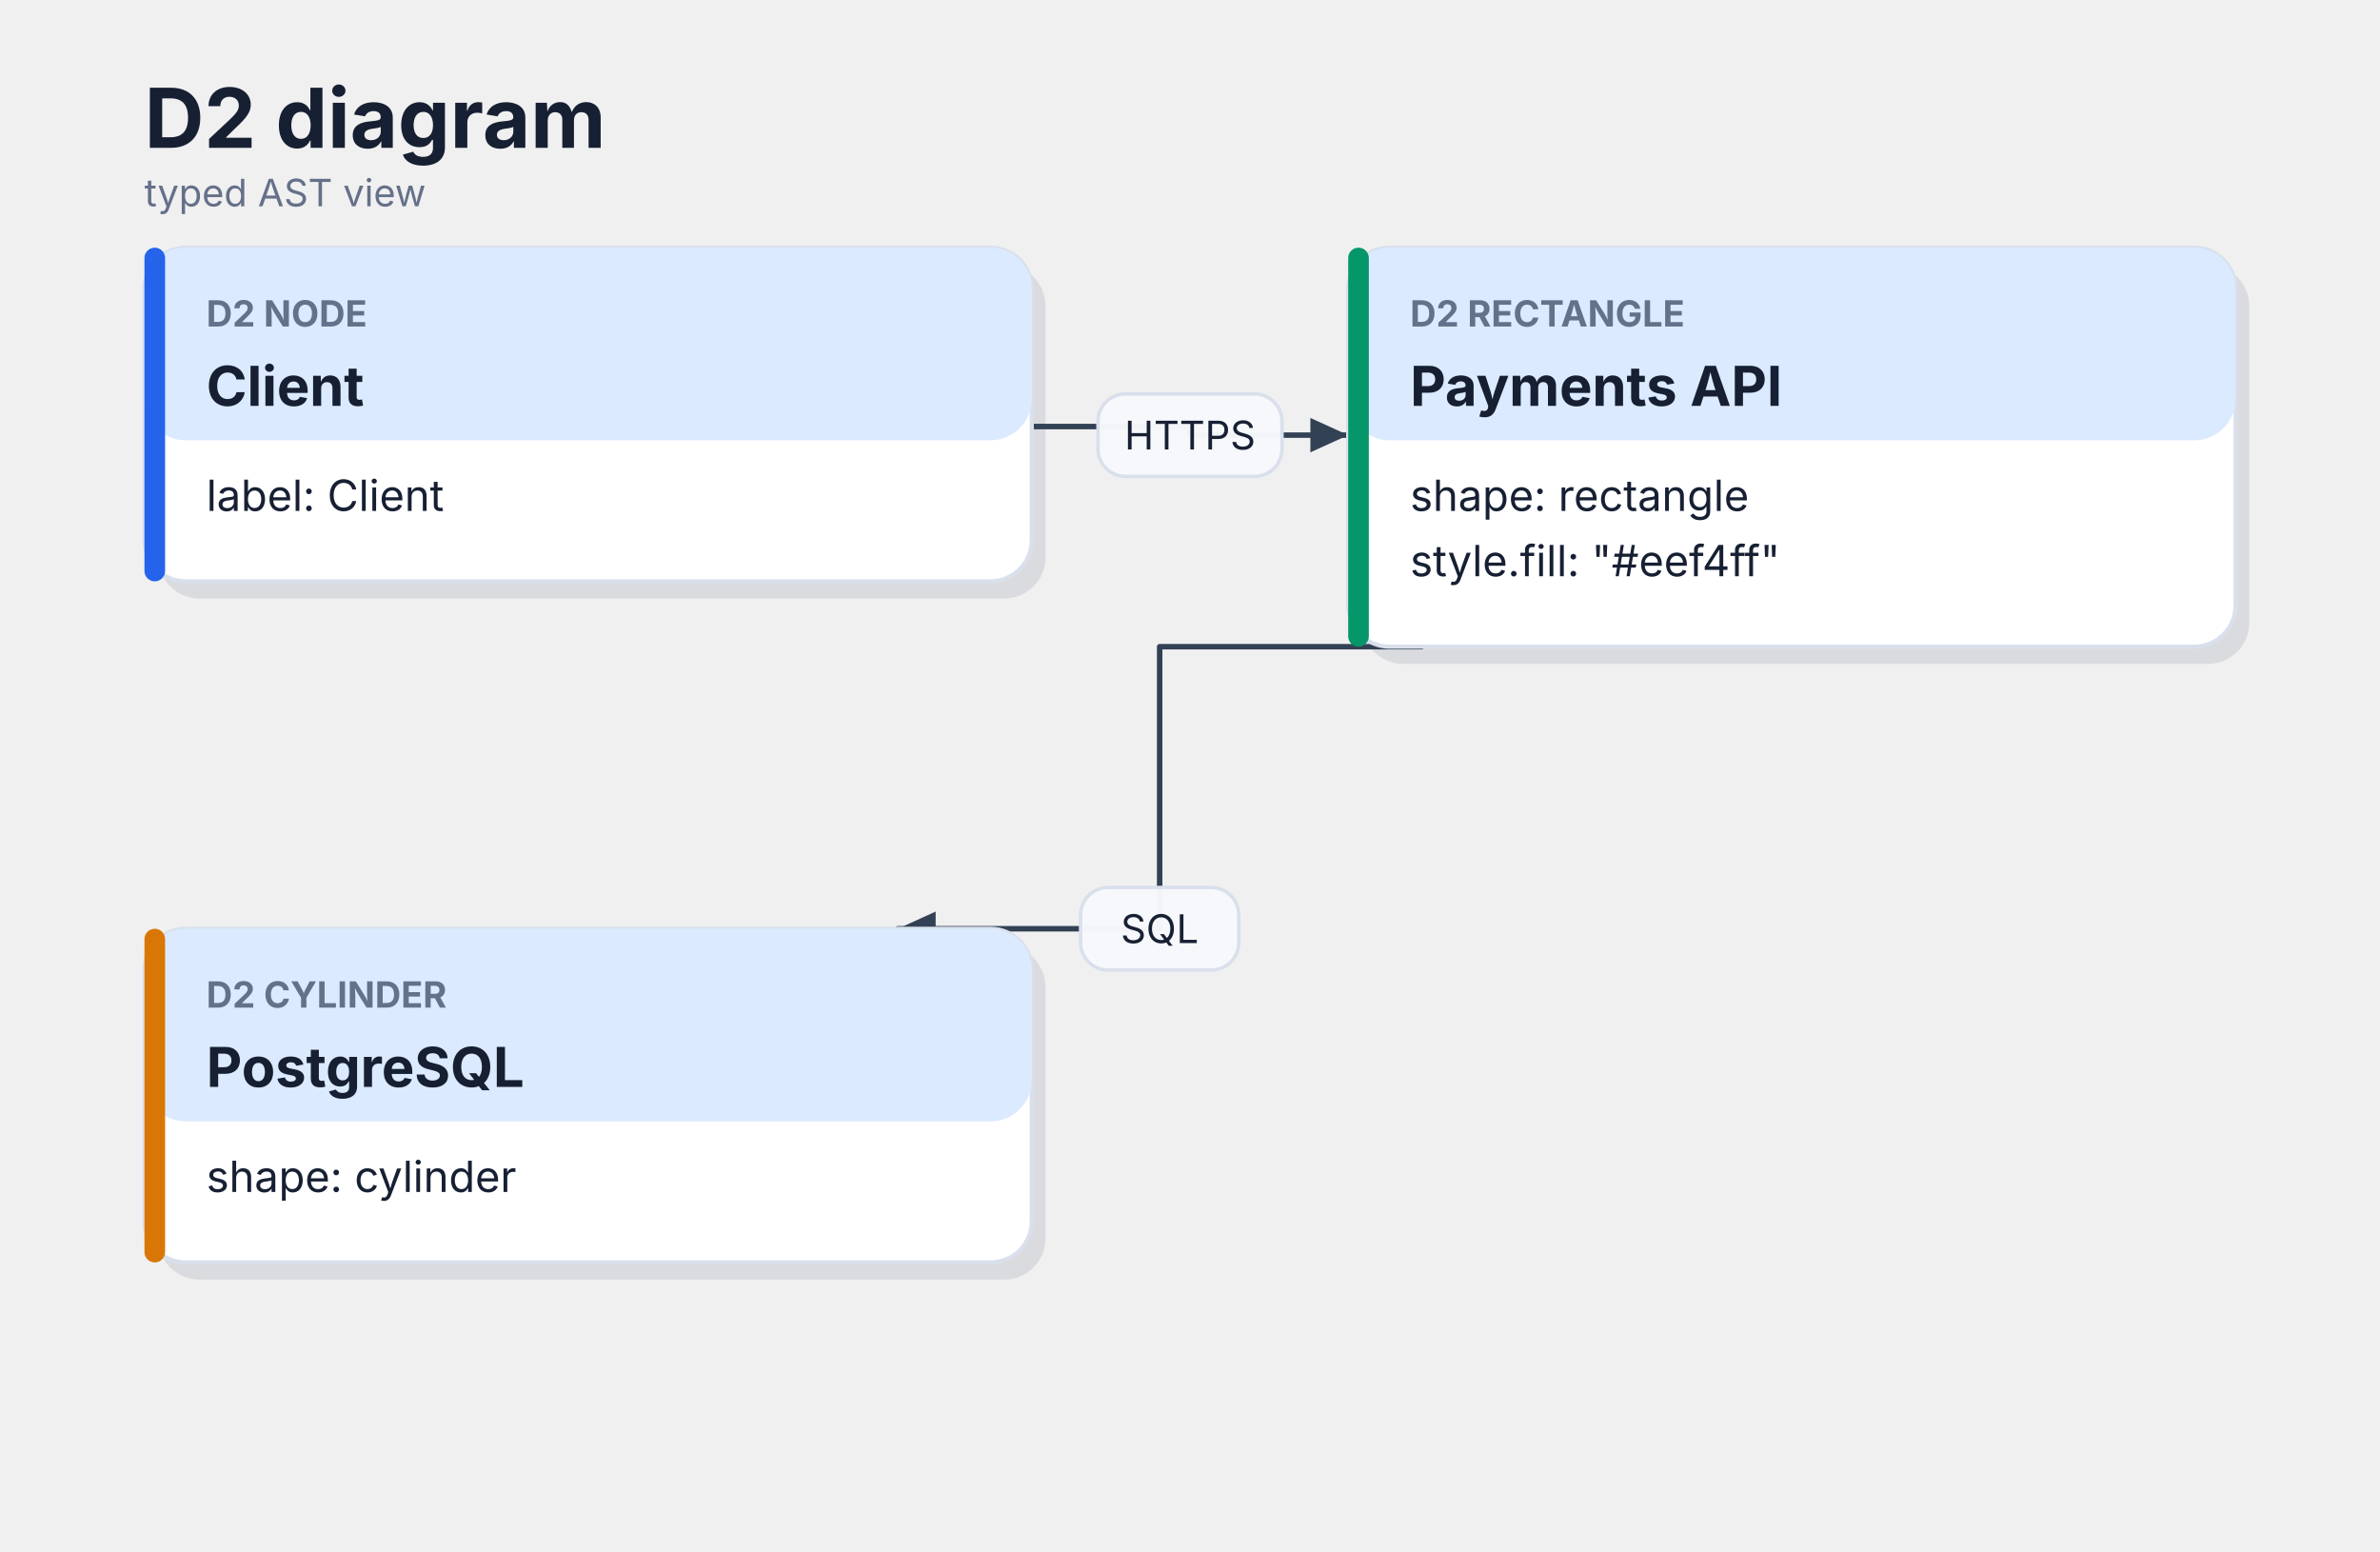
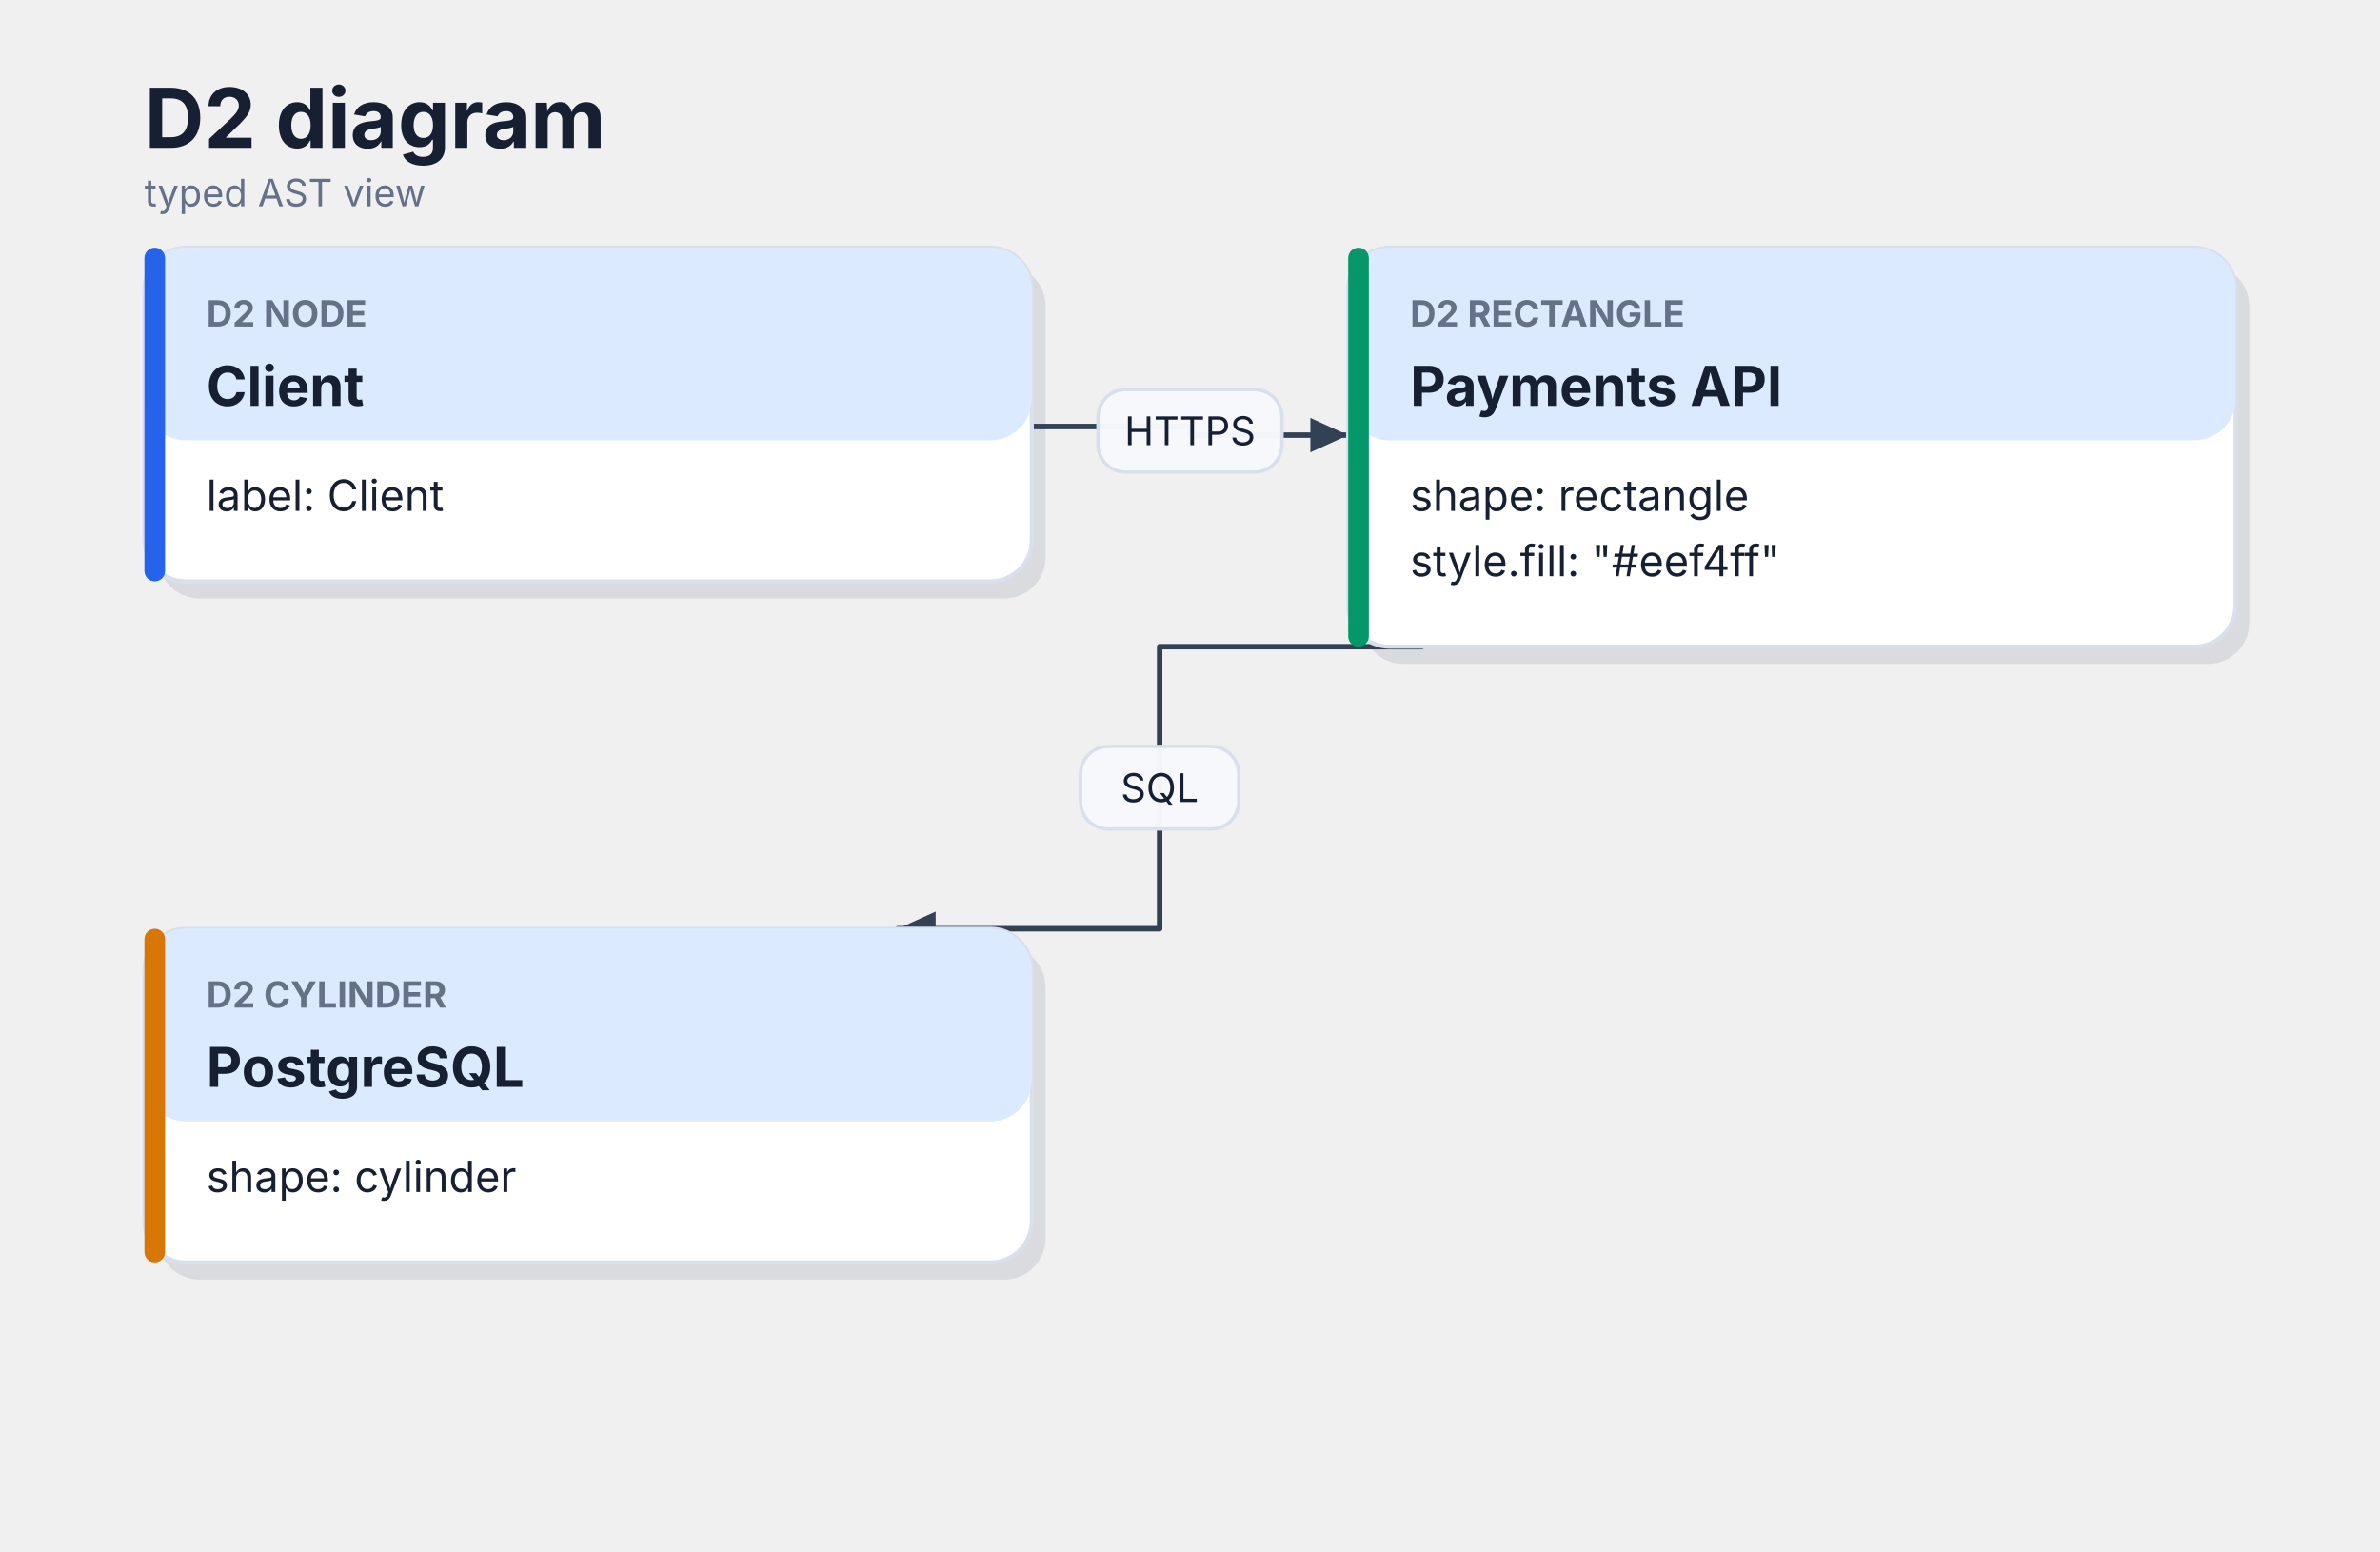
<svg xmlns="http://www.w3.org/2000/svg" width="692.00" height="451.00" viewBox="0 0 692.00 451.00" role="img" aria-labelledby="diagram-title">
  <g shape-rendering="geometricPrecision" text-rendering="optimizeLegibility" font-family="Inter, ui-sans-serif, system-ui, sans-serif">
    <text x="42.00" y="34.00" font-size="24.00" text-anchor="start" dominant-baseline="middle" fill="#172033" font-weight="650" font-style="normal">D2 diagram</text>
    <text x="42.00" y="56.00" font-size="11.00" text-anchor="start" dominant-baseline="middle" fill="#657089" font-weight="400" font-style="normal">typed AST view</text>
    <polyline points="300.00,124.00 346.00,124.00 346.00,126.50 392.00,126.50" fill="none" stroke="#334155" stroke-width="1.60" stroke-opacity="1.000" stroke-linecap="round" stroke-linejoin="round" />
    <polygon points="392.00,126.50 381.00,131.50 381.00,121.50" fill="#334155" fill-opacity="1.000" stroke="none" />
-     <rect x="319.25" y="114.50" width="53.50" height="24.00" rx="8.00" fill="#f5f7fb" fill-opacity="0.980" stroke="#d9e0ec" stroke-width="1.00" stroke-opacity="1.000" stroke-linecap="round" stroke-linejoin="round" />
-     <text x="346.00" y="126.50" font-size="11.50" text-anchor="middle" dominant-baseline="middle" fill="#172033" font-weight="400" font-style="normal">HTTPS</text>
+     <rect x="319.25" y="113.25" width="53.50" height="24.00" rx="8.00" fill="#f5f7fb" fill-opacity="0.980" stroke="#d9e0ec" stroke-width="1.00" stroke-opacity="1.000" stroke-linecap="round" stroke-linejoin="round" />
+     <text x="346.00" y="125.25" font-size="11.50" text-anchor="middle" dominant-baseline="middle" fill="#172033" font-weight="400" font-style="normal">HTTPS</text>
    <polyline points="413.31,188.00 337.18,188.00 337.18,270.00 261.05,270.00" fill="none" stroke="#334155" stroke-width="1.60" stroke-opacity="1.000" stroke-linecap="round" stroke-linejoin="round" />
    <polygon points="261.05,270.00 272.05,265.00 272.05,275.00" fill="#334155" fill-opacity="1.000" stroke="none" />
-     <rect x="314.18" y="258.00" width="46.00" height="24.00" rx="8.00" fill="#f5f7fb" fill-opacity="0.980" stroke="#d9e0ec" stroke-width="1.00" stroke-opacity="1.000" stroke-linecap="round" stroke-linejoin="round" />
-     <text x="337.18" y="270.00" font-size="11.50" text-anchor="middle" dominant-baseline="middle" fill="#172033" font-weight="400" font-style="normal">SQL</text>
+     <rect x="314.18" y="217.00" width="46.00" height="24.00" rx="8.00" fill="#f5f7fb" fill-opacity="0.980" stroke="#d9e0ec" stroke-width="1.00" stroke-opacity="1.000" stroke-linecap="round" stroke-linejoin="round" />
+     <text x="337.18" y="229.00" font-size="11.50" text-anchor="middle" dominant-baseline="middle" fill="#172033" font-weight="400" font-style="normal">SQL</text>
    <rect x="46.00" y="77.00" width="258.00" height="97.00" rx="12.00" fill="#334155" fill-opacity="0.120" stroke="none" />
    <rect x="42.00" y="72.00" width="258.00" height="97.00" rx="12.00" fill="#ffffff" fill-opacity="1.000" stroke="#d9e0ec" stroke-width="1.20" stroke-opacity="1.000" stroke-linecap="round" stroke-linejoin="round" />
    <rect x="42.00" y="72.00" width="258.00" height="56.00" rx="12.00" fill="#dbeafe" fill-opacity="1.000" stroke="none" />
    <rect x="42.00" y="72.00" width="6.00" height="97.00" rx="3.00" fill="#2563eb" fill-opacity="1.000" stroke="none" />
    <text x="60.00" y="91.00" font-size="10.50" text-anchor="start" dominant-baseline="middle" fill="#657089" font-weight="650" font-style="normal">D2 NODE</text>
    <text x="60.00" y="112.00" font-size="16.00" text-anchor="start" dominant-baseline="middle" fill="#172033" font-weight="650" font-style="normal">Client</text>
    <text x="60.00" y="144.00" font-size="12.50" text-anchor="start" dominant-baseline="middle" fill="#172033" font-weight="400" font-style="normal">label: Client</text>
    <rect x="396.00" y="77.00" width="258.00" height="116.00" rx="12.00" fill="#334155" fill-opacity="0.120" stroke="none" />
    <rect x="392.00" y="72.00" width="258.00" height="116.00" rx="12.00" fill="#ffffff" fill-opacity="1.000" stroke="#d9e0ec" stroke-width="1.20" stroke-opacity="1.000" stroke-linecap="round" stroke-linejoin="round" />
    <rect x="392.00" y="72.00" width="258.00" height="56.00" rx="12.00" fill="#dbeafe" fill-opacity="1.000" stroke="none" />
    <rect x="392.00" y="72.00" width="6.00" height="116.00" rx="3.00" fill="#059669" fill-opacity="1.000" stroke="none" />
    <text x="410.00" y="91.00" font-size="10.50" text-anchor="start" dominant-baseline="middle" fill="#657089" font-weight="650" font-style="normal">D2 RECTANGLE</text>
    <text x="410.00" y="112.00" font-size="16.00" text-anchor="start" dominant-baseline="middle" fill="#172033" font-weight="650" font-style="normal">Payments API</text>
    <text x="410.00" y="144.00" font-size="12.50" text-anchor="start" dominant-baseline="middle" fill="#172033" font-weight="400" font-style="normal">shape: rectangle</text>
    <text x="410.00" y="163.00" font-size="12.50" text-anchor="start" dominant-baseline="middle" fill="#172033" font-weight="400" font-style="normal">style.fill: "#eef4ff"</text>
    <rect x="46.00" y="275.00" width="258.00" height="97.00" rx="12.00" fill="#334155" fill-opacity="0.120" stroke="none" />
    <rect x="42.00" y="270.00" width="258.00" height="97.00" rx="12.00" fill="#ffffff" fill-opacity="1.000" stroke="#d9e0ec" stroke-width="1.20" stroke-opacity="1.000" stroke-linecap="round" stroke-linejoin="round" />
    <rect x="42.00" y="270.00" width="258.00" height="56.00" rx="12.00" fill="#dbeafe" fill-opacity="1.000" stroke="none" />
    <rect x="42.00" y="270.00" width="6.00" height="97.00" rx="3.00" fill="#d97706" fill-opacity="1.000" stroke="none" />
    <text x="60.00" y="289.00" font-size="10.50" text-anchor="start" dominant-baseline="middle" fill="#657089" font-weight="650" font-style="normal">D2 CYLINDER</text>
    <text x="60.00" y="310.00" font-size="16.00" text-anchor="start" dominant-baseline="middle" fill="#172033" font-weight="650" font-style="normal">PostgreSQL</text>
    <text x="60.00" y="342.00" font-size="12.50" text-anchor="start" dominant-baseline="middle" fill="#172033" font-weight="400" font-style="normal">shape: cylinder</text>
  </g>
</svg>
